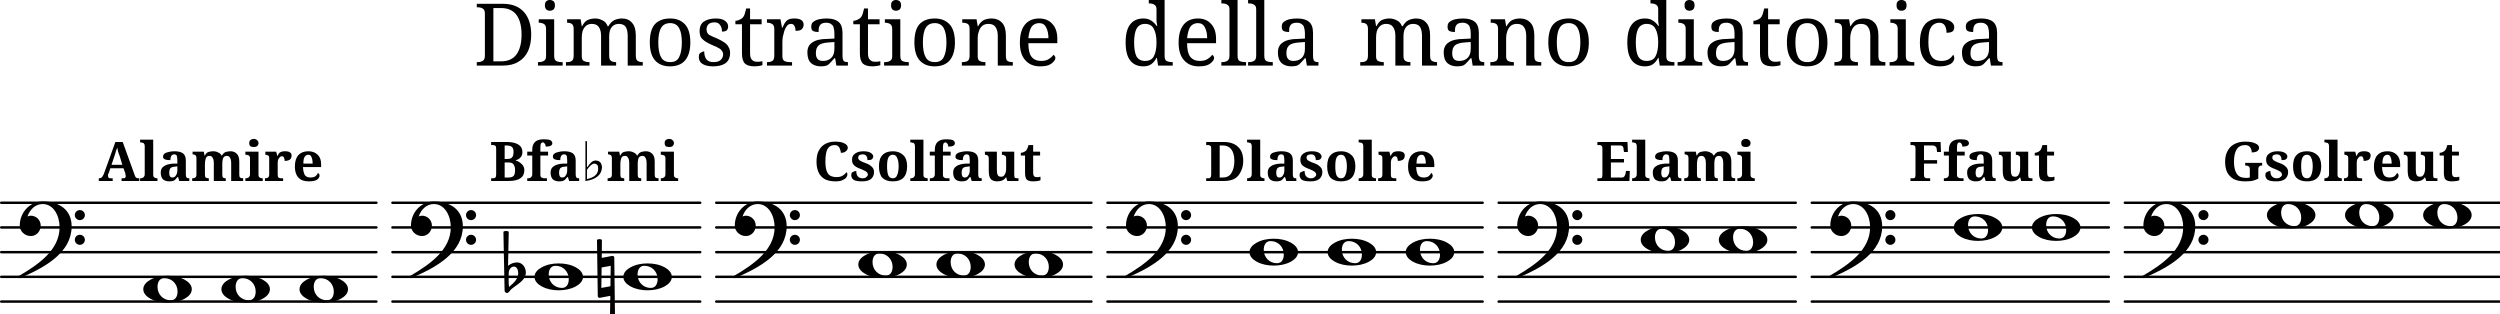
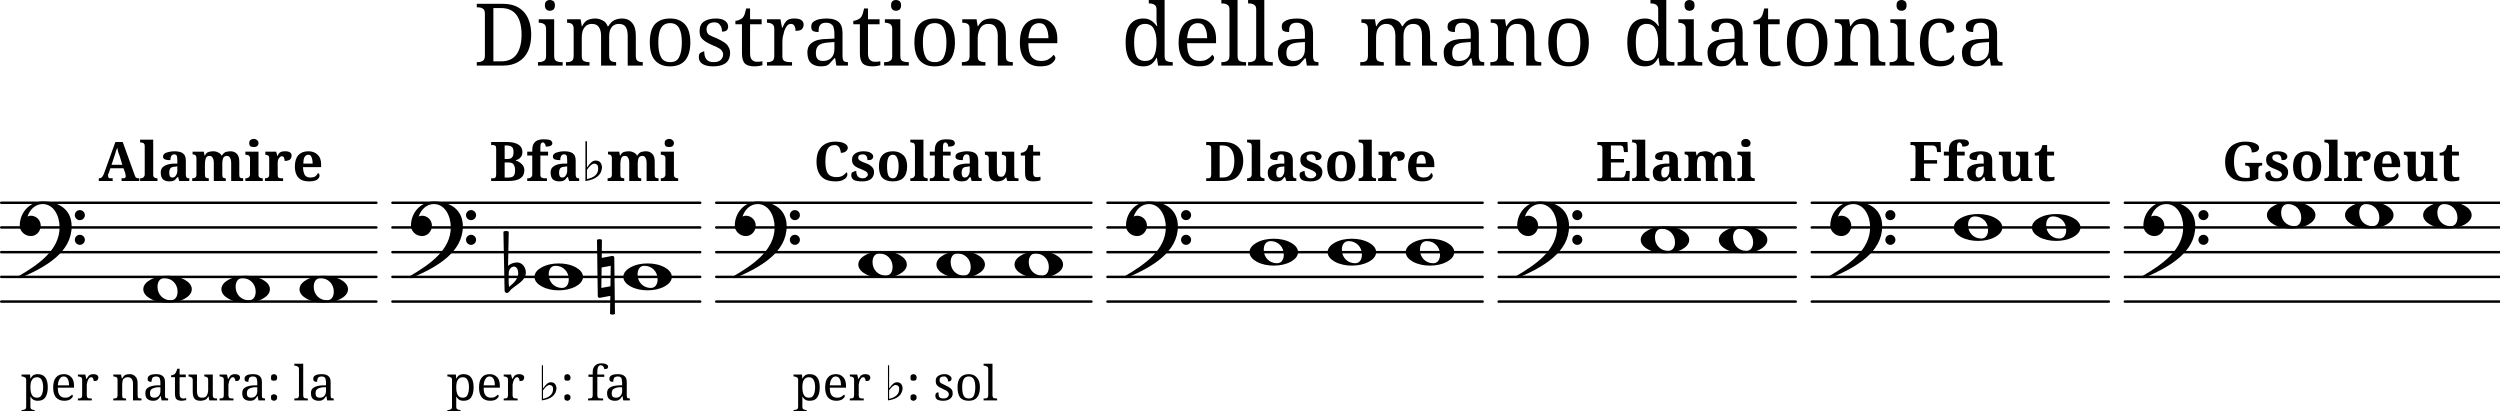
- <svg xmlns="http://www.w3.org/2000/svg" xmlns:xlink="http://www.w3.org/1999/xlink" version="1.2" width="177.84mm" height="22.33mm" viewBox="0 -2.654 101.2 12.706">
+ <svg xmlns="http://www.w3.org/2000/svg" xmlns:xlink="http://www.w3.org/1999/xlink" version="1.2" width="177.84mm" height="29.20mm" viewBox="0 -2.654 101.2 16.614">
  <style type="text/css">

tspan { white-space: pre; }

</style>
  <g transform="translate(19.1595, -0)">
    <text font-family="serif" font-size="3.493" text-anchor="start" fill="currentColor">
      <tspan>Dimostratione</tspan>
    </text>
  </g>
  <g transform="translate(45.378, -0)">
    <text font-family="serif" font-size="3.493" text-anchor="start" fill="currentColor">
      <tspan>della</tspan>
    </text>
  </g>
  <g transform="translate(54.9687, -0)">
    <text font-family="serif" font-size="3.493" text-anchor="start" fill="currentColor">
      <tspan>mano</tspan>
    </text>
  </g>
  <g transform="translate(65.6861, -0)">
    <text font-family="serif" font-size="3.493" text-anchor="start" fill="currentColor">
      <tspan>diatonica</tspan>
    </text>
  </g>
  <g transform="translate(0, 9.5527)">
    <line stroke-linejoin="round" stroke-linecap="round" stroke-width="0.1" stroke="currentColor" x1="0.05" y1="0" x2="15.236" y2="0" />
  </g>
  <g transform="translate(0, 8.5527)">
    <line stroke-linejoin="round" stroke-linecap="round" stroke-width="0.1" stroke="currentColor" x1="0.05" y1="0" x2="15.236" y2="0" />
  </g>
  <g transform="translate(0, 7.5527)">
    <line stroke-linejoin="round" stroke-linecap="round" stroke-width="0.1" stroke="currentColor" x1="0.05" y1="0" x2="15.236" y2="0" />
  </g>
  <g transform="translate(0, 6.5527)">
    <line stroke-linejoin="round" stroke-linecap="round" stroke-width="0.1" stroke="currentColor" x1="0.05" y1="0" x2="15.236" y2="0" />
  </g>
  <g transform="translate(0, 5.5527)">
    <line stroke-linejoin="round" stroke-linecap="round" stroke-width="0.1" stroke="currentColor" x1="0.05" y1="0" x2="15.236" y2="0" />
  </g>
-   <a style="color:inherit;" xlink:href="textedit:///tmp/cl-lilypond-tmpOU81XRV0.ly:36:16:17">
+   <a style="color:inherit;" xlink:href="textedit:///home/johannes/common-lisp/setzkasten/lilypond-export/b1-c5-m1-c.ly:36:16:17">
    <g transform="translate(12.124, 9.0527)">
      <path transform="scale(0.004, -0.004)" d="M213 112c-50 0 -69 -43 -69 -88c0 -77 57 -136 134 -136c50 0 69 43 69 88c0 77 -57 136 -134 136zM491 0c0 -43 -34 -75 -72 -96c-53 -29 -114 -40 -174 -40s-120 11 -173 40c-38 21 -72 53 -72 96s34 75 72 96c53 29 113 40 173 40s121 -11 174 -40 c38 -21 72 -53 72 -96z" fill="currentColor" />
    </g>
  </a>
-   <a style="color:inherit;" xlink:href="textedit:///tmp/cl-lilypond-tmpOU81XRV0.ly:35:16:17">
+   <a style="color:inherit;" xlink:href="textedit:///home/johannes/common-lisp/setzkasten/lilypond-export/b1-c5-m1-c.ly:35:16:17">
    <g transform="translate(8.962, 9.0527)">
      <path transform="scale(0.004, -0.004)" d="M213 112c-50 0 -69 -43 -69 -88c0 -77 57 -136 134 -136c50 0 69 43 69 88c0 77 -57 136 -134 136zM491 0c0 -43 -34 -75 -72 -96c-53 -29 -114 -40 -174 -40s-120 11 -173 40c-38 21 -72 53 -72 96s34 75 72 96c53 29 113 40 173 40s121 -11 174 -40 c38 -21 72 -53 72 -96z" fill="currentColor" />
    </g>
  </a>
-   <a style="color:inherit;" xlink:href="textedit:///tmp/cl-lilypond-tmpOU81XRV0.ly:34:29:30">
+   <a style="color:inherit;" xlink:href="textedit:///home/johannes/common-lisp/setzkasten/lilypond-export/b1-c5-m1-c.ly:34:29:30">
    <g transform="translate(5.8, 9.0527)">
      <path transform="scale(0.004, -0.004)" d="M213 112c-50 0 -69 -43 -69 -88c0 -77 57 -136 134 -136c50 0 69 43 69 88c0 77 -57 136 -134 136zM491 0c0 -43 -34 -75 -72 -96c-53 -29 -114 -40 -174 -40s-120 11 -173 40c-38 21 -72 53 -72 96s34 75 72 96c53 29 113 40 173 40s121 -11 174 -40 c38 -21 72 -53 72 -96z" fill="currentColor" />
    </g>
  </a>
  <g transform="translate(0.8, 6.5527)">
    <path transform="scale(0.004, -0.004)" d="M557 -125c0 28 23 51 51 51s51 -23 51 -51s-23 -51 -51 -51s-51 23 -51 51zM557 125c0 28 23 51 51 51s51 -23 51 -51s-23 -51 -51 -51s-51 23 -51 51zM232 263c172 0 293 -88 293 -251c0 -263 -263 -414 -516 -521c-3 -3 -6 -4 -9 -4c-7 0 -13 6 -13 13c0 3 1 6 4 9 c202 118 412 265 412 493c0 120 -63 235 -171 235c-74 0 -129 -54 -154 -126c11 5 22 8 34 8c55 0 100 -45 100 -100c0 -58 -44 -106 -100 -106c-60 0 -112 47 -112 106c0 133 102 244 232 244z" fill="currentColor" />
  </g>
-   <a style="color:inherit;" xlink:href="textedit:///tmp/cl-lilypond-tmpOU81XRV0.ly:32:16:17">
+   <a style="color:inherit;" xlink:href="textedit:///home/johannes/common-lisp/setzkasten/lilypond-export/b1-c5-m1-c.ly:32:16:17">
    <g transform="translate(3.9833, 4.6716)">
      <text font-family="serif" font-weight="bold" font-size="2.2" text-anchor="start" fill="currentColor">
        <tspan>Alamire</tspan>
      </text>
    </g>
  </a>
+   <g transform="translate(0.8406, 13.5527)">
+     <text font-family="serif" font-size="1.96" text-anchor="start" fill="currentColor">
+       <tspan>per natura: la</tspan>
+     </text>
+   </g>
  <g transform="translate(15.836, 9.5527)">
    <line stroke-linejoin="round" stroke-linecap="round" stroke-width="0.1" stroke="currentColor" x1="0.05" y1="0" x2="12.508" y2="0" />
  </g>
  <g transform="translate(15.836, 8.5527)">
    <line stroke-linejoin="round" stroke-linecap="round" stroke-width="0.1" stroke="currentColor" x1="0.05" y1="0" x2="12.508" y2="0" />
  </g>
  <g transform="translate(15.836, 7.5527)">
    <line stroke-linejoin="round" stroke-linecap="round" stroke-width="0.1" stroke="currentColor" x1="0.05" y1="0" x2="12.508" y2="0" />
  </g>
  <g transform="translate(15.836, 6.5527)">
    <line stroke-linejoin="round" stroke-linecap="round" stroke-width="0.1" stroke="currentColor" x1="0.05" y1="0" x2="12.508" y2="0" />
  </g>
  <g transform="translate(15.836, 5.5527)">
    <line stroke-linejoin="round" stroke-linecap="round" stroke-width="0.1" stroke="currentColor" x1="0.05" y1="0" x2="12.508" y2="0" />
  </g>
  <g transform="translate(24.198, 8.5527)">
    <path transform="scale(0.004, -0.004)" d="M-8 375c8 4 17 7 26 7s16 -3 24 -7l-2 -183l106 20h3c10 0 18 -7 18 -17l7 -570c-8 -4 -16 -7 -25 -7s-17 3 -25 7l3 183l-106 -20h-3c-10 0 -18 7 -18 17zM131 112l-92 -17l-3 -207l92 17z" fill="currentColor" />
  </g>
-   <a style="color:inherit;" xlink:href="textedit:///tmp/cl-lilypond-tmpOU81XRV0.ly:59:16:17">
+   <a style="color:inherit;" xlink:href="textedit:///home/johannes/common-lisp/setzkasten/lilypond-export/b1-c5-m1-c.ly:62:16:17">
    <g transform="translate(25.2323, 8.5527)">
      <path transform="scale(0.004, -0.004)" d="M213 112c-50 0 -69 -43 -69 -88c0 -77 57 -136 134 -136c50 0 69 43 69 88c0 77 -57 136 -134 136zM491 0c0 -43 -34 -75 -72 -96c-53 -29 -114 -40 -174 -40s-120 11 -173 40c-38 21 -72 53 -72 96s34 75 72 96c53 29 113 40 173 40s121 -11 174 -40 c38 -21 72 -53 72 -96z" fill="currentColor" />
    </g>
  </a>
  <g transform="translate(20.486, 8.5527)">
    <path transform="scale(0.004, -0.004)" d="M27 41l-1 -66v-11c0 -22 1 -44 4 -66c45 38 93 80 93 139c0 33 -14 67 -43 67c-31 0 -52 -30 -53 -63zM-15 -138l-12 595c8 5 18 8 27 8s19 -3 27 -8l-7 -345c25 21 58 34 91 34c52 0 89 -48 89 -102c0 -80 -86 -117 -147 -169c-15 -13 -24 -38 -45 -38 c-13 0 -23 11 -23 25z" fill="currentColor" />
  </g>
-   <a style="color:inherit;" xlink:href="textedit:///tmp/cl-lilypond-tmpOU81XRV0.ly:56:16:17">
+   <a style="color:inherit;" xlink:href="textedit:///home/johannes/common-lisp/setzkasten/lilypond-export/b1-c5-m1-c.ly:59:16:17">
    <g transform="translate(19.8193, 4.6716)">
      <text font-family="serif" font-weight="bold" font-size="2.2" text-anchor="start" fill="currentColor">
        <tspan>Bfa♭mi</tspan>
      </text>
    </g>
  </a>
  <g transform="translate(16.636, 6.5527)">
    <path transform="scale(0.004, -0.004)" d="M557 -125c0 28 23 51 51 51s51 -23 51 -51s-23 -51 -51 -51s-51 23 -51 51zM557 125c0 28 23 51 51 51s51 -23 51 -51s-23 -51 -51 -51s-51 23 -51 51zM232 263c172 0 293 -88 293 -251c0 -263 -263 -414 -516 -521c-3 -3 -6 -4 -9 -4c-7 0 -13 6 -13 13c0 3 1 6 4 9 c202 118 412 265 412 493c0 120 -63 235 -171 235c-74 0 -129 -54 -154 -126c11 5 22 8 34 8c55 0 100 -45 100 -100c0 -58 -44 -106 -100 -106c-60 0 -112 47 -112 106c0 133 102 244 232 244z" fill="currentColor" />
  </g>
-   <a style="color:inherit;" xlink:href="textedit:///tmp/cl-lilypond-tmpOU81XRV0.ly:58:29:30">
+   <a style="color:inherit;" xlink:href="textedit:///home/johannes/common-lisp/setzkasten/lilypond-export/b1-c5-m1-c.ly:61:29:30">
    <g transform="translate(21.636, 8.5527)">
      <path transform="scale(0.004, -0.004)" d="M213 112c-50 0 -69 -43 -69 -88c0 -77 57 -136 134 -136c50 0 69 43 69 88c0 77 -57 136 -134 136zM491 0c0 -43 -34 -75 -72 -96c-53 -29 -114 -40 -174 -40s-120 11 -173 40c-38 21 -72 53 -72 96s34 75 72 96c53 29 113 40 173 40s121 -11 174 -40 c38 -21 72 -53 72 -96z" fill="currentColor" />
    </g>
  </a>
+   <g transform="translate(18.0783, 13.5527)">
+     <text font-family="serif" font-size="1.96" text-anchor="start" fill="currentColor">
+       <tspan>per ♭: fa</tspan>
+     </text>
+   </g>
  <g transform="translate(28.9443, 9.5527)">
    <line stroke-linejoin="round" stroke-linecap="round" stroke-width="0.1" stroke="currentColor" x1="0.05" y1="0" x2="15.236" y2="0" />
  </g>
  <g transform="translate(28.9443, 8.5527)">
    <line stroke-linejoin="round" stroke-linecap="round" stroke-width="0.1" stroke="currentColor" x1="0.05" y1="0" x2="15.236" y2="0" />
  </g>
  <g transform="translate(28.9443, 7.5527)">
    <line stroke-linejoin="round" stroke-linecap="round" stroke-width="0.1" stroke="currentColor" x1="0.05" y1="0" x2="15.236" y2="0" />
  </g>
  <g transform="translate(28.9443, 6.5527)">
    <line stroke-linejoin="round" stroke-linecap="round" stroke-width="0.1" stroke="currentColor" x1="0.05" y1="0" x2="15.236" y2="0" />
  </g>
  <g transform="translate(28.9443, 5.5527)">
    <line stroke-linejoin="round" stroke-linecap="round" stroke-width="0.1" stroke="currentColor" x1="0.05" y1="0" x2="15.236" y2="0" />
  </g>
-   <a style="color:inherit;" xlink:href="textedit:///tmp/cl-lilypond-tmpOU81XRV0.ly:83:16:17">
+   <a style="color:inherit;" xlink:href="textedit:///home/johannes/common-lisp/setzkasten/lilypond-export/b1-c5-m1-c.ly:89:16:17">
    <g transform="translate(41.0683, 8.0527)">
      <path transform="scale(0.004, -0.004)" d="M213 112c-50 0 -69 -43 -69 -88c0 -77 57 -136 134 -136c50 0 69 43 69 88c0 77 -57 136 -134 136zM491 0c0 -43 -34 -75 -72 -96c-53 -29 -114 -40 -174 -40s-120 11 -173 40c-38 21 -72 53 -72 96s34 75 72 96c53 29 113 40 173 40s121 -11 174 -40 c38 -21 72 -53 72 -96z" fill="currentColor" />
    </g>
  </a>
-   <a style="color:inherit;" xlink:href="textedit:///tmp/cl-lilypond-tmpOU81XRV0.ly:82:16:17">
+   <a style="color:inherit;" xlink:href="textedit:///home/johannes/common-lisp/setzkasten/lilypond-export/b1-c5-m1-c.ly:88:16:17">
    <g transform="translate(37.9063, 8.0527)">
      <path transform="scale(0.004, -0.004)" d="M213 112c-50 0 -69 -43 -69 -88c0 -77 57 -136 134 -136c50 0 69 43 69 88c0 77 -57 136 -134 136zM491 0c0 -43 -34 -75 -72 -96c-53 -29 -114 -40 -174 -40s-120 11 -173 40c-38 21 -72 53 -72 96s34 75 72 96c53 29 113 40 173 40s121 -11 174 -40 c38 -21 72 -53 72 -96z" fill="currentColor" />
    </g>
  </a>
-   <a style="color:inherit;" xlink:href="textedit:///tmp/cl-lilypond-tmpOU81XRV0.ly:81:29:30">
+   <a style="color:inherit;" xlink:href="textedit:///home/johannes/common-lisp/setzkasten/lilypond-export/b1-c5-m1-c.ly:87:29:30">
    <g transform="translate(34.7443, 8.0527)">
      <path transform="scale(0.004, -0.004)" d="M213 112c-50 0 -69 -43 -69 -88c0 -77 57 -136 134 -136c50 0 69 43 69 88c0 77 -57 136 -134 136zM491 0c0 -43 -34 -75 -72 -96c-53 -29 -114 -40 -174 -40s-120 11 -173 40c-38 21 -72 53 -72 96s34 75 72 96c53 29 113 40 173 40s121 -11 174 -40 c38 -21 72 -53 72 -96z" fill="currentColor" />
    </g>
  </a>
  <g transform="translate(29.7443, 6.5527)">
    <path transform="scale(0.004, -0.004)" d="M557 -125c0 28 23 51 51 51s51 -23 51 -51s-23 -51 -51 -51s-51 23 -51 51zM557 125c0 28 23 51 51 51s51 -23 51 -51s-23 -51 -51 -51s-51 23 -51 51zM232 263c172 0 293 -88 293 -251c0 -263 -263 -414 -516 -521c-3 -3 -6 -4 -9 -4c-7 0 -13 6 -13 13c0 3 1 6 4 9 c202 118 412 265 412 493c0 120 -63 235 -171 235c-74 0 -129 -54 -154 -126c11 5 22 8 34 8c55 0 100 -45 100 -100c0 -58 -44 -106 -100 -106c-60 0 -112 47 -112 106c0 133 102 244 232 244z" fill="currentColor" />
  </g>
-   <a style="color:inherit;" xlink:href="textedit:///tmp/cl-lilypond-tmpOU81XRV0.ly:79:16:17">
+   <a style="color:inherit;" xlink:href="textedit:///home/johannes/common-lisp/setzkasten/lilypond-export/b1-c5-m1-c.ly:85:16:17">
    <g transform="translate(32.9276, 4.6716)">
      <text font-family="serif" font-weight="bold" font-size="2.2" text-anchor="start" fill="currentColor">
        <tspan>Csolfaut</tspan>
      </text>
    </g>
  </a>
+   <g transform="translate(32.0895, 13.5527)">
+     <text font-family="serif" font-size="1.96" text-anchor="start" fill="currentColor">
+       <tspan>per ♭: sol</tspan>
+     </text>
+   </g>
  <g transform="translate(44.7803, 9.5527)">
    <line stroke-linejoin="round" stroke-linecap="round" stroke-width="0.1" stroke="currentColor" x1="0.05" y1="0" x2="15.236" y2="0" />
  </g>
  <g transform="translate(44.7803, 8.5527)">
    <line stroke-linejoin="round" stroke-linecap="round" stroke-width="0.1" stroke="currentColor" x1="0.05" y1="0" x2="15.236" y2="0" />
  </g>
  <g transform="translate(44.7803, 7.5527)">
    <line stroke-linejoin="round" stroke-linecap="round" stroke-width="0.1" stroke="currentColor" x1="0.05" y1="0" x2="15.236" y2="0" />
  </g>
  <g transform="translate(44.7803, 6.5527)">
    <line stroke-linejoin="round" stroke-linecap="round" stroke-width="0.1" stroke="currentColor" x1="0.05" y1="0" x2="15.236" y2="0" />
  </g>
  <g transform="translate(44.7803, 5.5527)">
    <line stroke-linejoin="round" stroke-linecap="round" stroke-width="0.1" stroke="currentColor" x1="0.05" y1="0" x2="15.236" y2="0" />
  </g>
-   <a style="color:inherit;" xlink:href="textedit:///tmp/cl-lilypond-tmpOU81XRV0.ly:107:16:17">
+   <a style="color:inherit;" xlink:href="textedit:///home/johannes/common-lisp/setzkasten/lilypond-export/b1-c5-m1-c.ly:116:16:17">
    <g transform="translate(56.9043, 7.5527)">
      <path transform="scale(0.004, -0.004)" d="M213 112c-50 0 -69 -43 -69 -88c0 -77 57 -136 134 -136c50 0 69 43 69 88c0 77 -57 136 -134 136zM491 0c0 -43 -34 -75 -72 -96c-53 -29 -114 -40 -174 -40s-120 11 -173 40c-38 21 -72 53 -72 96s34 75 72 96c53 29 113 40 173 40s121 -11 174 -40 c38 -21 72 -53 72 -96z" fill="currentColor" />
    </g>
  </a>
-   <a style="color:inherit;" xlink:href="textedit:///tmp/cl-lilypond-tmpOU81XRV0.ly:106:16:17">
+   <a style="color:inherit;" xlink:href="textedit:///home/johannes/common-lisp/setzkasten/lilypond-export/b1-c5-m1-c.ly:115:16:17">
    <g transform="translate(53.7423, 7.5527)">
      <path transform="scale(0.004, -0.004)" d="M213 112c-50 0 -69 -43 -69 -88c0 -77 57 -136 134 -136c50 0 69 43 69 88c0 77 -57 136 -134 136zM491 0c0 -43 -34 -75 -72 -96c-53 -29 -114 -40 -174 -40s-120 11 -173 40c-38 21 -72 53 -72 96s34 75 72 96c53 29 113 40 173 40s121 -11 174 -40 c38 -21 72 -53 72 -96z" fill="currentColor" />
    </g>
  </a>
-   <a style="color:inherit;" xlink:href="textedit:///tmp/cl-lilypond-tmpOU81XRV0.ly:105:29:30">
+   <a style="color:inherit;" xlink:href="textedit:///home/johannes/common-lisp/setzkasten/lilypond-export/b1-c5-m1-c.ly:114:29:30">
    <g transform="translate(50.5803, 7.5527)">
      <path transform="scale(0.004, -0.004)" d="M213 112c-50 0 -69 -43 -69 -88c0 -77 57 -136 134 -136c50 0 69 43 69 88c0 77 -57 136 -134 136zM491 0c0 -43 -34 -75 -72 -96c-53 -29 -114 -40 -174 -40s-120 11 -173 40c-38 21 -72 53 -72 96s34 75 72 96c53 29 113 40 173 40s121 -11 174 -40 c38 -21 72 -53 72 -96z" fill="currentColor" />
    </g>
  </a>
  <g transform="translate(45.5803, 6.5527)">
    <path transform="scale(0.004, -0.004)" d="M557 -125c0 28 23 51 51 51s51 -23 51 -51s-23 -51 -51 -51s-51 23 -51 51zM557 125c0 28 23 51 51 51s51 -23 51 -51s-23 -51 -51 -51s-51 23 -51 51zM232 263c172 0 293 -88 293 -251c0 -263 -263 -414 -516 -521c-3 -3 -6 -4 -9 -4c-7 0 -13 6 -13 13c0 3 1 6 4 9 c202 118 412 265 412 493c0 120 -63 235 -171 235c-74 0 -129 -54 -154 -126c11 5 22 8 34 8c55 0 100 -45 100 -100c0 -58 -44 -106 -100 -106c-60 0 -112 47 -112 106c0 133 102 244 232 244z" fill="currentColor" />
  </g>
-   <a style="color:inherit;" xlink:href="textedit:///tmp/cl-lilypond-tmpOU81XRV0.ly:103:16:17">
+   <a style="color:inherit;" xlink:href="textedit:///home/johannes/common-lisp/setzkasten/lilypond-export/b1-c5-m1-c.ly:112:16:17">
    <g transform="translate(48.7636, 4.6716)">
      <text font-family="serif" font-weight="bold" font-size="2.2" text-anchor="start" fill="currentColor">
        <tspan>Dlasolre</tspan>
      </text>
    </g>
  </a>
  <g transform="translate(60.6163, 9.5527)">
    <line stroke-linejoin="round" stroke-linecap="round" stroke-width="0.1" stroke="currentColor" x1="0.05" y1="0" x2="12.074" y2="0" />
  </g>
  <g transform="translate(60.6163, 8.5527)">
    <line stroke-linejoin="round" stroke-linecap="round" stroke-width="0.1" stroke="currentColor" x1="0.05" y1="0" x2="12.074" y2="0" />
  </g>
  <g transform="translate(60.6163, 7.5527)">
    <line stroke-linejoin="round" stroke-linecap="round" stroke-width="0.1" stroke="currentColor" x1="0.05" y1="0" x2="12.074" y2="0" />
  </g>
  <g transform="translate(60.6163, 6.5527)">
    <line stroke-linejoin="round" stroke-linecap="round" stroke-width="0.1" stroke="currentColor" x1="0.05" y1="0" x2="12.074" y2="0" />
  </g>
  <g transform="translate(60.6163, 5.5527)">
    <line stroke-linejoin="round" stroke-linecap="round" stroke-width="0.1" stroke="currentColor" x1="0.05" y1="0" x2="12.074" y2="0" />
  </g>
-   <a style="color:inherit;" xlink:href="textedit:///tmp/cl-lilypond-tmpOU81XRV0.ly:130:16:17">
+   <a style="color:inherit;" xlink:href="textedit:///home/johannes/common-lisp/setzkasten/lilypond-export/b1-c5-m1-c.ly:140:16:17">
    <g transform="translate(69.5783, 7.0527)">
      <path transform="scale(0.004, -0.004)" d="M213 112c-50 0 -69 -43 -69 -88c0 -77 57 -136 134 -136c50 0 69 43 69 88c0 77 -57 136 -134 136zM491 0c0 -43 -34 -75 -72 -96c-53 -29 -114 -40 -174 -40s-120 11 -173 40c-38 21 -72 53 -72 96s34 75 72 96c53 29 113 40 173 40s121 -11 174 -40 c38 -21 72 -53 72 -96z" fill="currentColor" />
    </g>
  </a>
-   <a style="color:inherit;" xlink:href="textedit:///tmp/cl-lilypond-tmpOU81XRV0.ly:127:16:17">
+   <a style="color:inherit;" xlink:href="textedit:///home/johannes/common-lisp/setzkasten/lilypond-export/b1-c5-m1-c.ly:137:16:17">
    <g transform="translate(64.5996, 4.6716)">
      <text font-family="serif" font-weight="bold" font-size="2.2" text-anchor="start" fill="currentColor">
        <tspan>Elami</tspan>
      </text>
    </g>
  </a>
  <g transform="translate(61.4163, 6.5527)">
    <path transform="scale(0.004, -0.004)" d="M557 -125c0 28 23 51 51 51s51 -23 51 -51s-23 -51 -51 -51s-51 23 -51 51zM557 125c0 28 23 51 51 51s51 -23 51 -51s-23 -51 -51 -51s-51 23 -51 51zM232 263c172 0 293 -88 293 -251c0 -263 -263 -414 -516 -521c-3 -3 -6 -4 -9 -4c-7 0 -13 6 -13 13c0 3 1 6 4 9 c202 118 412 265 412 493c0 120 -63 235 -171 235c-74 0 -129 -54 -154 -126c11 5 22 8 34 8c55 0 100 -45 100 -100c0 -58 -44 -106 -100 -106c-60 0 -112 47 -112 106c0 133 102 244 232 244z" fill="currentColor" />
  </g>
-   <a style="color:inherit;" xlink:href="textedit:///tmp/cl-lilypond-tmpOU81XRV0.ly:129:29:30">
+   <a style="color:inherit;" xlink:href="textedit:///home/johannes/common-lisp/setzkasten/lilypond-export/b1-c5-m1-c.ly:139:29:30">
    <g transform="translate(66.4163, 7.0527)">
      <path transform="scale(0.004, -0.004)" d="M213 112c-50 0 -69 -43 -69 -88c0 -77 57 -136 134 -136c50 0 69 43 69 88c0 77 -57 136 -134 136zM491 0c0 -43 -34 -75 -72 -96c-53 -29 -114 -40 -174 -40s-120 11 -173 40c-38 21 -72 53 -72 96s34 75 72 96c53 29 113 40 173 40s121 -11 174 -40 c38 -21 72 -53 72 -96z" fill="currentColor" />
    </g>
  </a>
  <g transform="translate(73.2903, 9.5527)">
    <line stroke-linejoin="round" stroke-linecap="round" stroke-width="0.1" stroke="currentColor" x1="0.05" y1="0" x2="12.074" y2="0" />
  </g>
  <g transform="translate(73.2903, 8.5527)">
    <line stroke-linejoin="round" stroke-linecap="round" stroke-width="0.1" stroke="currentColor" x1="0.05" y1="0" x2="12.074" y2="0" />
  </g>
  <g transform="translate(73.2903, 7.5527)">
    <line stroke-linejoin="round" stroke-linecap="round" stroke-width="0.1" stroke="currentColor" x1="0.05" y1="0" x2="12.074" y2="0" />
  </g>
  <g transform="translate(73.2903, 6.5527)">
    <line stroke-linejoin="round" stroke-linecap="round" stroke-width="0.1" stroke="currentColor" x1="0.05" y1="0" x2="12.074" y2="0" />
  </g>
  <g transform="translate(73.2903, 5.5527)">
    <line stroke-linejoin="round" stroke-linecap="round" stroke-width="0.1" stroke="currentColor" x1="0.05" y1="0" x2="12.074" y2="0" />
  </g>
-   <a style="color:inherit;" xlink:href="textedit:///tmp/cl-lilypond-tmpOU81XRV0.ly:153:16:17">
+   <a style="color:inherit;" xlink:href="textedit:///home/johannes/common-lisp/setzkasten/lilypond-export/b1-c5-m1-c.ly:164:16:17">
    <g transform="translate(82.2523, 6.5527)">
      <path transform="scale(0.004, -0.004)" d="M213 112c-50 0 -69 -43 -69 -88c0 -77 57 -136 134 -136c50 0 69 43 69 88c0 77 -57 136 -134 136zM491 0c0 -43 -34 -75 -72 -96c-53 -29 -114 -40 -174 -40s-120 11 -173 40c-38 21 -72 53 -72 96s34 75 72 96c53 29 113 40 173 40s121 -11 174 -40 c38 -21 72 -53 72 -96z" fill="currentColor" />
    </g>
  </a>
-   <a style="color:inherit;" xlink:href="textedit:///tmp/cl-lilypond-tmpOU81XRV0.ly:150:16:17">
+   <a style="color:inherit;" xlink:href="textedit:///home/johannes/common-lisp/setzkasten/lilypond-export/b1-c5-m1-c.ly:161:16:17">
    <g transform="translate(77.2736, 4.6716)">
      <text font-family="serif" font-weight="bold" font-size="2.2" text-anchor="start" fill="currentColor">
        <tspan>Ffaut</tspan>
      </text>
    </g>
  </a>
  <g transform="translate(74.0903, 6.5527)">
    <path transform="scale(0.004, -0.004)" d="M557 -125c0 28 23 51 51 51s51 -23 51 -51s-23 -51 -51 -51s-51 23 -51 51zM557 125c0 28 23 51 51 51s51 -23 51 -51s-23 -51 -51 -51s-51 23 -51 51zM232 263c172 0 293 -88 293 -251c0 -263 -263 -414 -516 -521c-3 -3 -6 -4 -9 -4c-7 0 -13 6 -13 13c0 3 1 6 4 9 c202 118 412 265 412 493c0 120 -63 235 -171 235c-74 0 -129 -54 -154 -126c11 5 22 8 34 8c55 0 100 -45 100 -100c0 -58 -44 -106 -100 -106c-60 0 -112 47 -112 106c0 133 102 244 232 244z" fill="currentColor" />
  </g>
-   <a style="color:inherit;" xlink:href="textedit:///tmp/cl-lilypond-tmpOU81XRV0.ly:152:29:30">
+   <a style="color:inherit;" xlink:href="textedit:///home/johannes/common-lisp/setzkasten/lilypond-export/b1-c5-m1-c.ly:163:29:30">
    <g transform="translate(79.0903, 6.5527)">
      <path transform="scale(0.004, -0.004)" d="M213 112c-50 0 -69 -43 -69 -88c0 -77 57 -136 134 -136c50 0 69 43 69 88c0 77 -57 136 -134 136zM491 0c0 -43 -34 -75 -72 -96c-53 -29 -114 -40 -174 -40s-120 11 -173 40c-38 21 -72 53 -72 96s34 75 72 96c53 29 113 40 173 40s121 -11 174 -40 c38 -21 72 -53 72 -96z" fill="currentColor" />
    </g>
  </a>
  <g transform="translate(85.9643, 9.5527)">
    <line stroke-linejoin="round" stroke-linecap="round" stroke-width="0.1" stroke="currentColor" x1="0.05" y1="0" x2="15.236" y2="0" />
  </g>
  <g transform="translate(85.9643, 8.5527)">
    <line stroke-linejoin="round" stroke-linecap="round" stroke-width="0.1" stroke="currentColor" x1="0.05" y1="0" x2="15.236" y2="0" />
  </g>
  <g transform="translate(85.9643, 7.5527)">
    <line stroke-linejoin="round" stroke-linecap="round" stroke-width="0.1" stroke="currentColor" x1="0.05" y1="0" x2="15.236" y2="0" />
  </g>
  <g transform="translate(85.9643, 6.5527)">
    <line stroke-linejoin="round" stroke-linecap="round" stroke-width="0.1" stroke="currentColor" x1="0.05" y1="0" x2="15.236" y2="0" />
  </g>
  <g transform="translate(85.9643, 5.5527)">
    <line stroke-linejoin="round" stroke-linecap="round" stroke-width="0.1" stroke="currentColor" x1="0.05" y1="0" x2="15.236" y2="0" />
  </g>
-   <a style="color:inherit;" xlink:href="textedit:///tmp/cl-lilypond-tmpOU81XRV0.ly:177:16:17">
+   <a style="color:inherit;" xlink:href="textedit:///home/johannes/common-lisp/setzkasten/lilypond-export/b1-c5-m1-c.ly:189:16:17">
    <g transform="translate(98.0883, 6.0527)">
      <path transform="scale(0.004, -0.004)" d="M213 112c-50 0 -69 -43 -69 -88c0 -77 57 -136 134 -136c50 0 69 43 69 88c0 77 -57 136 -134 136zM491 0c0 -43 -34 -75 -72 -96c-53 -29 -114 -40 -174 -40s-120 11 -173 40c-38 21 -72 53 -72 96s34 75 72 96c53 29 113 40 173 40s121 -11 174 -40 c38 -21 72 -53 72 -96z" fill="currentColor" />
    </g>
  </a>
-   <a style="color:inherit;" xlink:href="textedit:///tmp/cl-lilypond-tmpOU81XRV0.ly:176:16:17">
+   <a style="color:inherit;" xlink:href="textedit:///home/johannes/common-lisp/setzkasten/lilypond-export/b1-c5-m1-c.ly:188:16:17">
    <g transform="translate(94.9263, 6.0527)">
      <path transform="scale(0.004, -0.004)" d="M213 112c-50 0 -69 -43 -69 -88c0 -77 57 -136 134 -136c50 0 69 43 69 88c0 77 -57 136 -134 136zM491 0c0 -43 -34 -75 -72 -96c-53 -29 -114 -40 -174 -40s-120 11 -173 40c-38 21 -72 53 -72 96s34 75 72 96c53 29 113 40 173 40s121 -11 174 -40 c38 -21 72 -53 72 -96z" fill="currentColor" />
    </g>
  </a>
-   <a style="color:inherit;" xlink:href="textedit:///tmp/cl-lilypond-tmpOU81XRV0.ly:175:29:30">
+   <a style="color:inherit;" xlink:href="textedit:///home/johannes/common-lisp/setzkasten/lilypond-export/b1-c5-m1-c.ly:187:29:30">
    <g transform="translate(91.7643, 6.0527)">
      <path transform="scale(0.004, -0.004)" d="M213 112c-50 0 -69 -43 -69 -88c0 -77 57 -136 134 -136c50 0 69 43 69 88c0 77 -57 136 -134 136zM491 0c0 -43 -34 -75 -72 -96c-53 -29 -114 -40 -174 -40s-120 11 -173 40c-38 21 -72 53 -72 96s34 75 72 96c53 29 113 40 173 40s121 -11 174 -40 c38 -21 72 -53 72 -96z" fill="currentColor" />
    </g>
  </a>
  <g transform="translate(86.7643, 6.5527)">
    <path transform="scale(0.004, -0.004)" d="M557 -125c0 28 23 51 51 51s51 -23 51 -51s-23 -51 -51 -51s-51 23 -51 51zM557 125c0 28 23 51 51 51s51 -23 51 -51s-23 -51 -51 -51s-51 23 -51 51zM232 263c172 0 293 -88 293 -251c0 -263 -263 -414 -516 -521c-3 -3 -6 -4 -9 -4c-7 0 -13 6 -13 13c0 3 1 6 4 9 c202 118 412 265 412 493c0 120 -63 235 -171 235c-74 0 -129 -54 -154 -126c11 5 22 8 34 8c55 0 100 -45 100 -100c0 -58 -44 -106 -100 -106c-60 0 -112 47 -112 106c0 133 102 244 232 244z" fill="currentColor" />
  </g>
-   <a style="color:inherit;" xlink:href="textedit:///tmp/cl-lilypond-tmpOU81XRV0.ly:173:16:17">
+   <a style="color:inherit;" xlink:href="textedit:///home/johannes/common-lisp/setzkasten/lilypond-export/b1-c5-m1-c.ly:185:16:17">
    <g transform="translate(89.9476, 4.6716)">
      <text font-family="serif" font-weight="bold" font-size="2.2" text-anchor="start" fill="currentColor">
        <tspan>Gsolreut</tspan>
      </text>
    </g>
  </a>
</svg>
